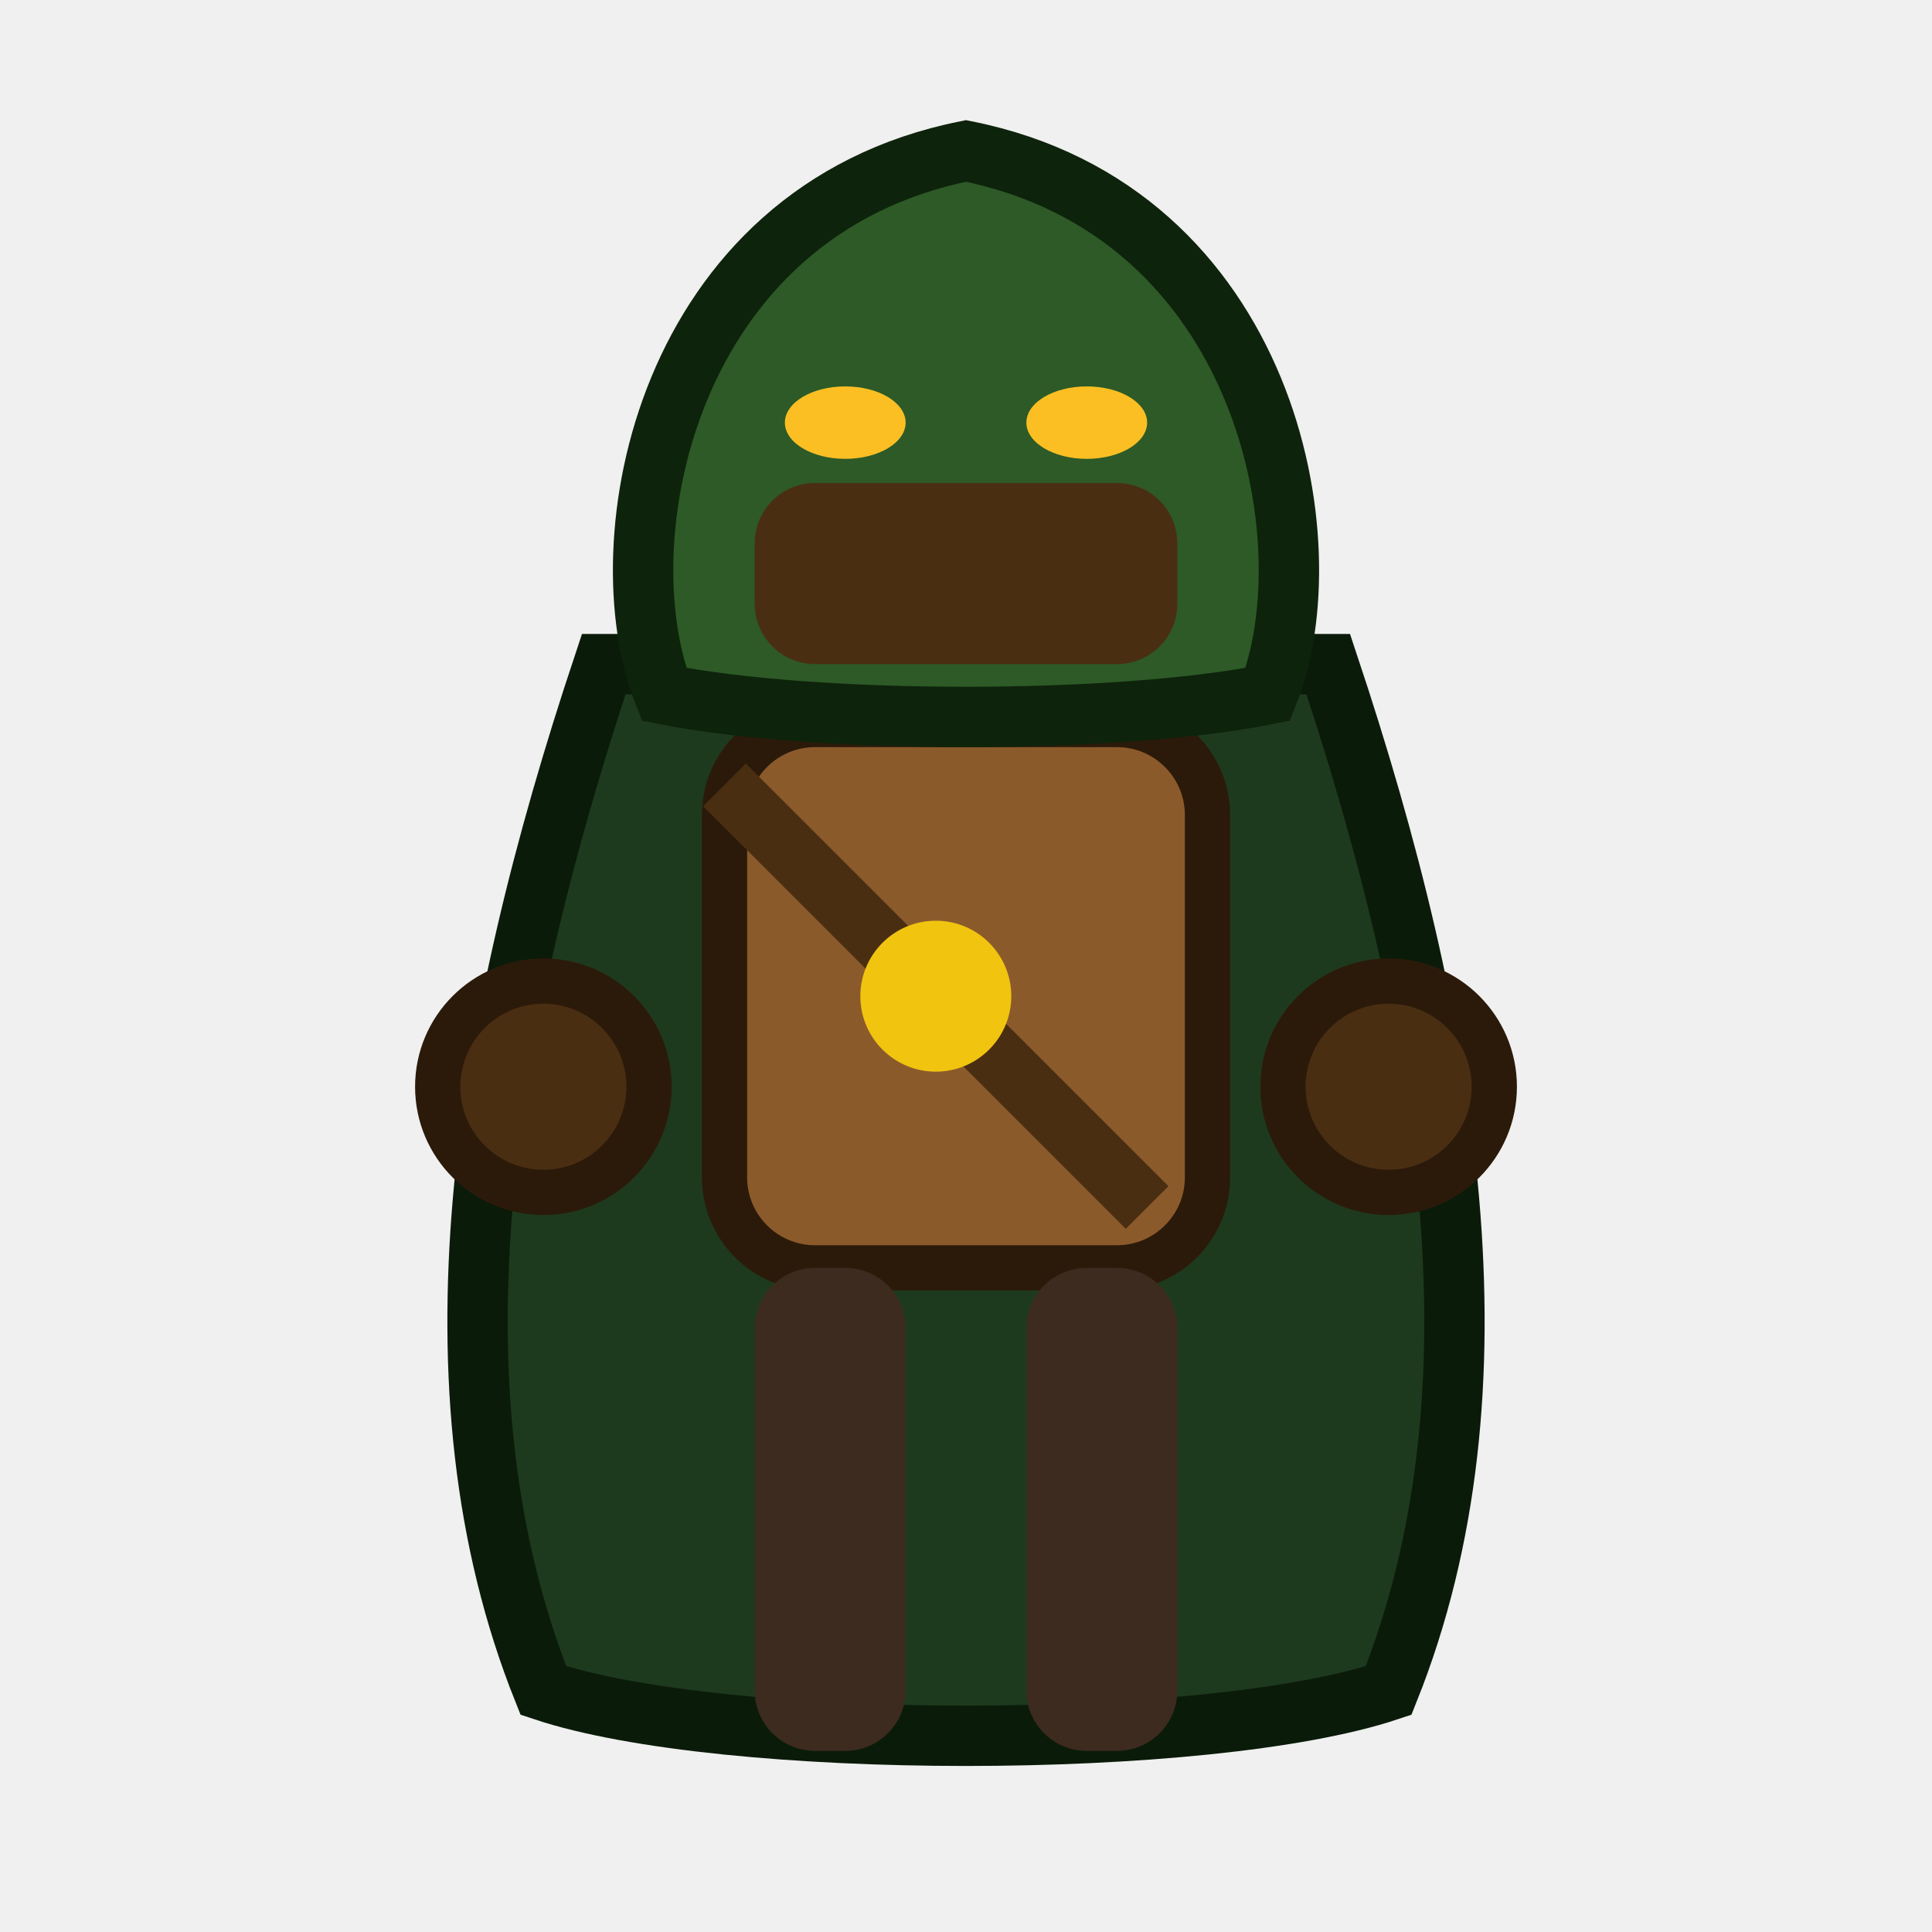
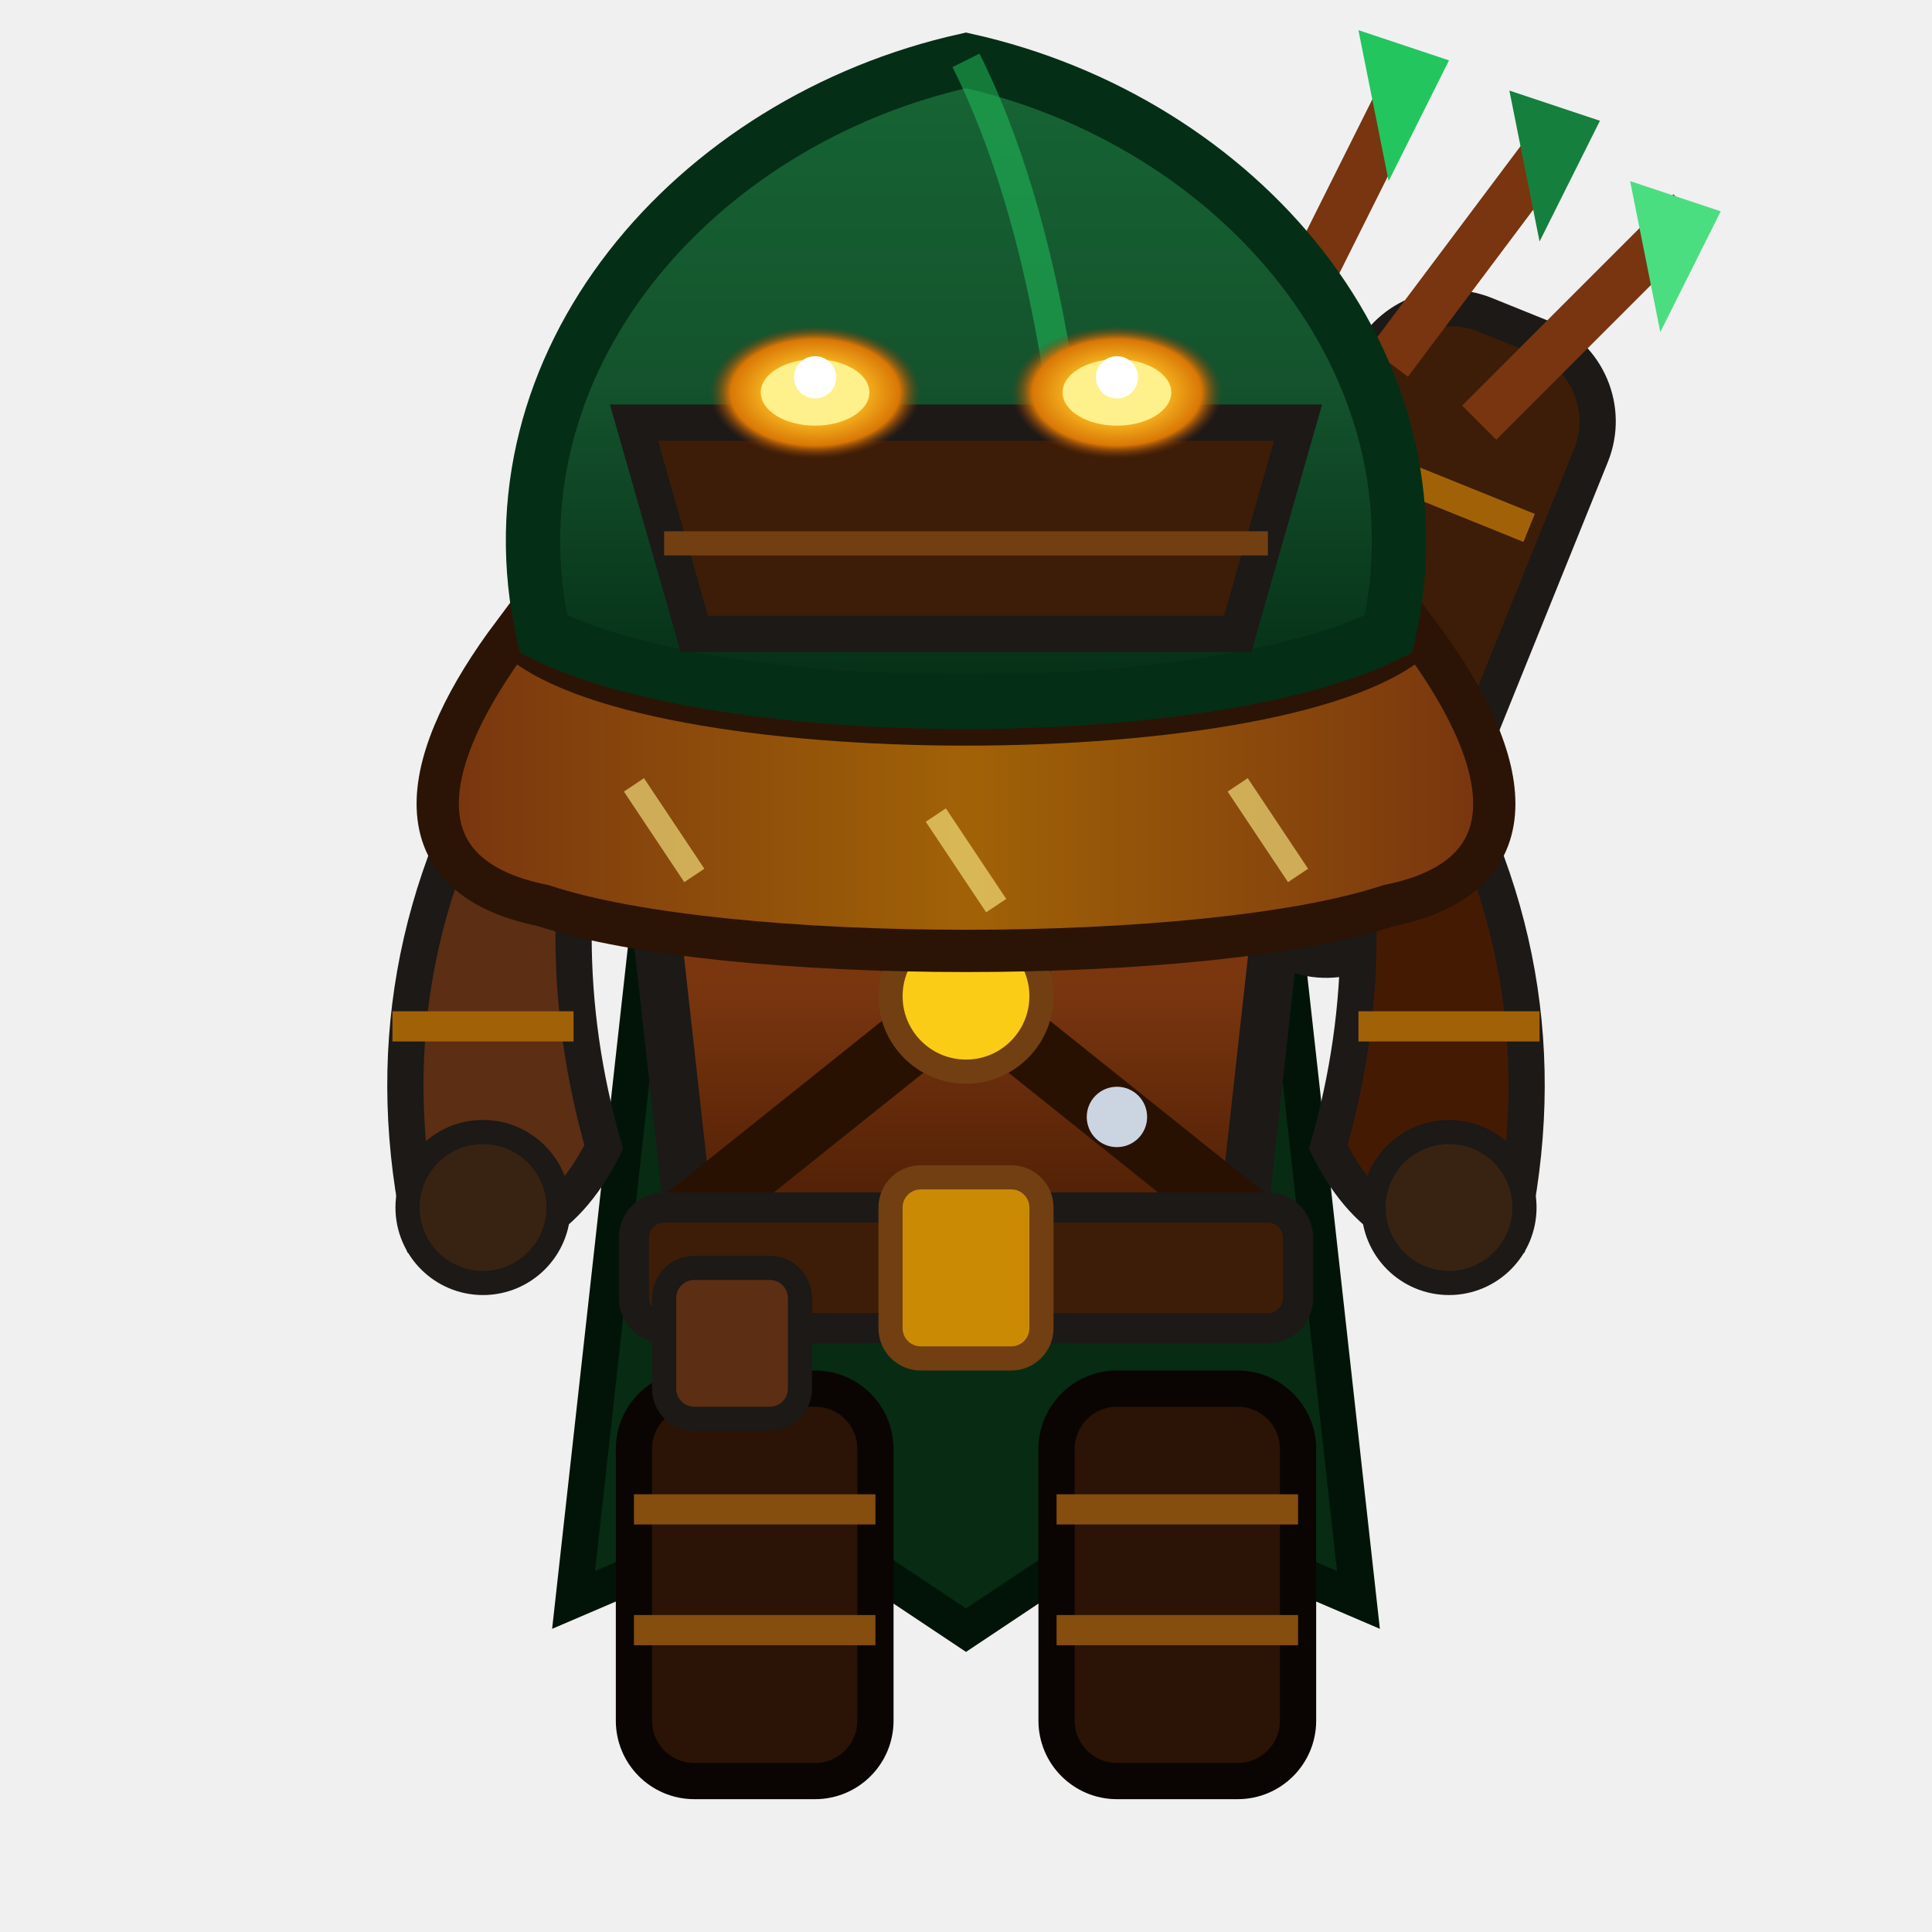
- <svg xmlns="http://www.w3.org/2000/svg" width="32" height="32" viewBox="0 0 64 64">
-   <path d="M 20 22 C 16 34, 14 46, 18 56 C 24 58, 40 58, 46 56 C 50 46, 48 34, 44 22 Z" fill="#1e3a1e" stroke="#0b1b09" stroke-width="2" />
-   <rect x="24" y="24" width="16" height="18" rx="3" fill="#8b5a2b" stroke="#2b1a0a" stroke-width="1.5" />
-   <line x1="24" y1="26" x2="38" y2="40" stroke="#4a2e12" stroke-width="2" />
-   <circle cx="31" cy="33" r="2.5" fill="#f1c40f" />
-   <rect x="25" y="42" width="5" height="16" rx="2" fill="#3d2b1f" />
-   <rect x="34" y="42" width="5" height="16" rx="2" fill="#3d2b1f" />
-   <path d="M 32 5 C 22 7, 20 18, 22 23 C 27 24, 37 24, 42 23 C 44 18, 42 7, 32 5 Z" fill="#2d5a27" stroke="#0e230b" stroke-width="2" />
-   <rect x="25" y="16" width="14" height="6" rx="2" fill="#4a2e12" />
-   <ellipse cx="28" cy="14" rx="2" ry="1.2" fill="#fbbf24" />
-   <ellipse cx="36" cy="14" rx="2" ry="1.2" fill="#fbbf24" />
-   <circle cx="18" cy="36" r="3.5" fill="#4a2e12" stroke="#2b1a0a" stroke-width="1.5" />
-   <circle cx="46" cy="36" r="3.5" fill="#4a2e12" stroke="#2b1a0a" stroke-width="1.5" />
+ <svg xmlns="http://www.w3.org/2000/svg" width="48" height="48" viewBox="0 0 64 64">
+   <defs>
+     <radialGradient id="eyeAmber" cx="50%" cy="50%" r="50%">
+       <stop offset="0%" stop-color="#ffffff" />
+       <stop offset="40%" stop-color="#fbbf24" />
+       <stop offset="80%" stop-color="#d97706" />
+       <stop offset="100%" stop-color="#78350f" stop-opacity="0" />
+     </radialGradient>
+     <linearGradient id="cloakGreen" x1="0%" y1="0%" x2="0%" y2="100%">
+       <stop offset="0%" stop-color="#166534" />
+       <stop offset="50%" stop-color="#14532d" />
+       <stop offset="100%" stop-color="#052e16" />
+     </linearGradient>
+     <linearGradient id="leatherVest" x1="0%" y1="0%" x2="0%" y2="100%">
+       <stop offset="0%" stop-color="#92400e" />
+       <stop offset="50%" stop-color="#78350f" />
+       <stop offset="100%" stop-color="#451a03" />
+     </linearGradient>
+     <linearGradient id="fur" x1="0%" y1="0%" x2="100%" y2="0%">
+       <stop offset="0%" stop-color="#78350f" />
+       <stop offset="50%" stop-color="#a16207" />
+       <stop offset="100%" stop-color="#78350f" />
+     </linearGradient>
+   </defs>
+   <path d="M 22 26 L 19 53 L 26 50 L 32 54 L 38 50 L 45 53 L 42 26 Z" fill="#082b13" stroke="#021408" stroke-width="1.2" />
+   <rect x="42" y="10" width="8" height="22" rx="3" transform="rotate(22 46 21)" fill="#3d1d07" stroke="#1c1917" stroke-width="1.2" />
+   <line x1="43" y1="16" x2="49" y2="16" stroke="#a16207" stroke-width="1" transform="rotate(22 46 21)" />
+   <line x1="43" y1="10" x2="47" y2="2" stroke="#78350f" stroke-width="1.6" />
+   <polygon points="45,1 48,2 46,6" fill="#22c55e" />
+   <line x1="46" y1="12" x2="52" y2="4" stroke="#78350f" stroke-width="1.6" />
+   <polygon points="50,3 53,4 51,8" fill="#15803d" />
+   <line x1="49" y1="14" x2="56" y2="7" stroke="#78350f" stroke-width="1.6" />
+   <polygon points="54,6 57,7 55,11" fill="#4ade80" />
+   <g id="ranger_left_boot">
+     <rect x="21" y="46" width="8" height="13" rx="2" fill="#2b1405" stroke="#0a0502" stroke-width="1.2" />
+     <line x1="21" y1="50" x2="29" y2="50" stroke="#854d0e" stroke-width="1" />
+     <line x1="21" y1="54" x2="29" y2="54" stroke="#854d0e" stroke-width="1" />
+   </g>
+   <g id="ranger_right_boot">
+     <rect x="35" y="46" width="8" height="13" rx="2" fill="#2b1405" stroke="#0a0502" stroke-width="1.2" />
+     <line x1="35" y1="50" x2="43" y2="50" stroke="#854d0e" stroke-width="1" />
+     <line x1="35" y1="54" x2="43" y2="54" stroke="#854d0e" stroke-width="1" />
+   </g>
+   <path d="M 21 24 L 43 24 L 41 42 L 23 42 Z" fill="url(#leatherVest)" stroke="#1c1917" stroke-width="1.6" />
+   <line x1="22" y1="25" x2="42" y2="41" stroke="#291102" stroke-width="2.2" />
+   <line x1="42" y1="25" x2="22" y2="41" stroke="#291102" stroke-width="2.2" />
+   <circle cx="32" cy="33" r="2.5" fill="#facc15" stroke="#713f12" stroke-width="0.8" />
+   <circle cx="27" cy="29" r="1" fill="#cbd5e1" />
+   <circle cx="37" cy="37" r="1" fill="#cbd5e1" />
+   <rect x="21" y="40" width="22" height="4" rx="1" fill="#3d1d07" stroke="#1c1917" stroke-width="1" />
+   <rect x="29.5" y="39" width="5" height="6" rx="1" fill="#ca8a04" stroke="#713f12" stroke-width="0.8" />
+   <rect x="22" y="42" width="4.5" height="5" rx="1" fill="#5c2e14" stroke="#1c1917" stroke-width="0.8" />
+   <path d="M 17 24 Q 12 32 14 41 Q 18 42 20 38 Q 18 31 20 24 Z" fill="#5c2e14" stroke="#1c1917" stroke-width="1.2" />
+   <line x1="13" y1="34" x2="19" y2="34" stroke="#a16207" stroke-width="1" />
+   <circle cx="16" cy="40" r="2.5" fill="#382313" stroke="#1c1917" stroke-width="0.8" />
+   <path d="M 47 24 Q 52 32 50 41 Q 46 42 44 38 Q 46 31 44 24 Z" fill="#451a03" stroke="#1c1917" stroke-width="1.2" />
+   <line x1="45" y1="34" x2="51" y2="34" stroke="#a16207" stroke-width="1" />
+   <circle cx="48" cy="40" r="2.5" fill="#382313" stroke="#1c1917" stroke-width="0.8" />
+   <path d="M 17 21 C 21 25 43 25 47 21 C 50 25 51 29 46 30 C 40 32 24 32 18 30 C 13 29 14 25 17 21 Z" fill="url(#fur)" stroke="#2b1405" stroke-width="1.4" />
+   <path d="M 21 26 L 23 29 M 31 27 L 33 30 M 41 26 L 43 29" stroke="#fef08a" stroke-width="0.8" opacity="0.6" />
+   <path d="M 32 2 C 23 4 16 12 18 21 C 24 24 40 24 46 21 C 48 12 41 4 32 2 Z" fill="url(#cloakGreen)" stroke="#052e16" stroke-width="1.8" />
+   <path d="M 32 2 Q 34 6 35 12" fill="none" stroke="#22c55e" stroke-width="1" opacity="0.5" />
+   <path d="M 21 14 L 43 14 L 41 21 L 23 21 Z" fill="#3d1d07" stroke="#1c1917" stroke-width="1.2" />
+   <line x1="22" y1="18" x2="42" y2="18" stroke="#713f12" stroke-width="0.8" />
+   <ellipse cx="27" cy="13" rx="3.5" ry="2.2" fill="url(#eyeAmber)" />
+   <ellipse cx="37" cy="13" rx="3.5" ry="2.2" fill="url(#eyeAmber)" />
+   <ellipse cx="27" cy="13" rx="1.8" ry="1.1" fill="#fef08a" />
+   <ellipse cx="37" cy="13" rx="1.8" ry="1.1" fill="#fef08a" />
+   <circle cx="27" cy="12.5" r="0.7" fill="#ffffff" />
+   <circle cx="37" cy="12.5" r="0.7" fill="#ffffff" />
</svg>
